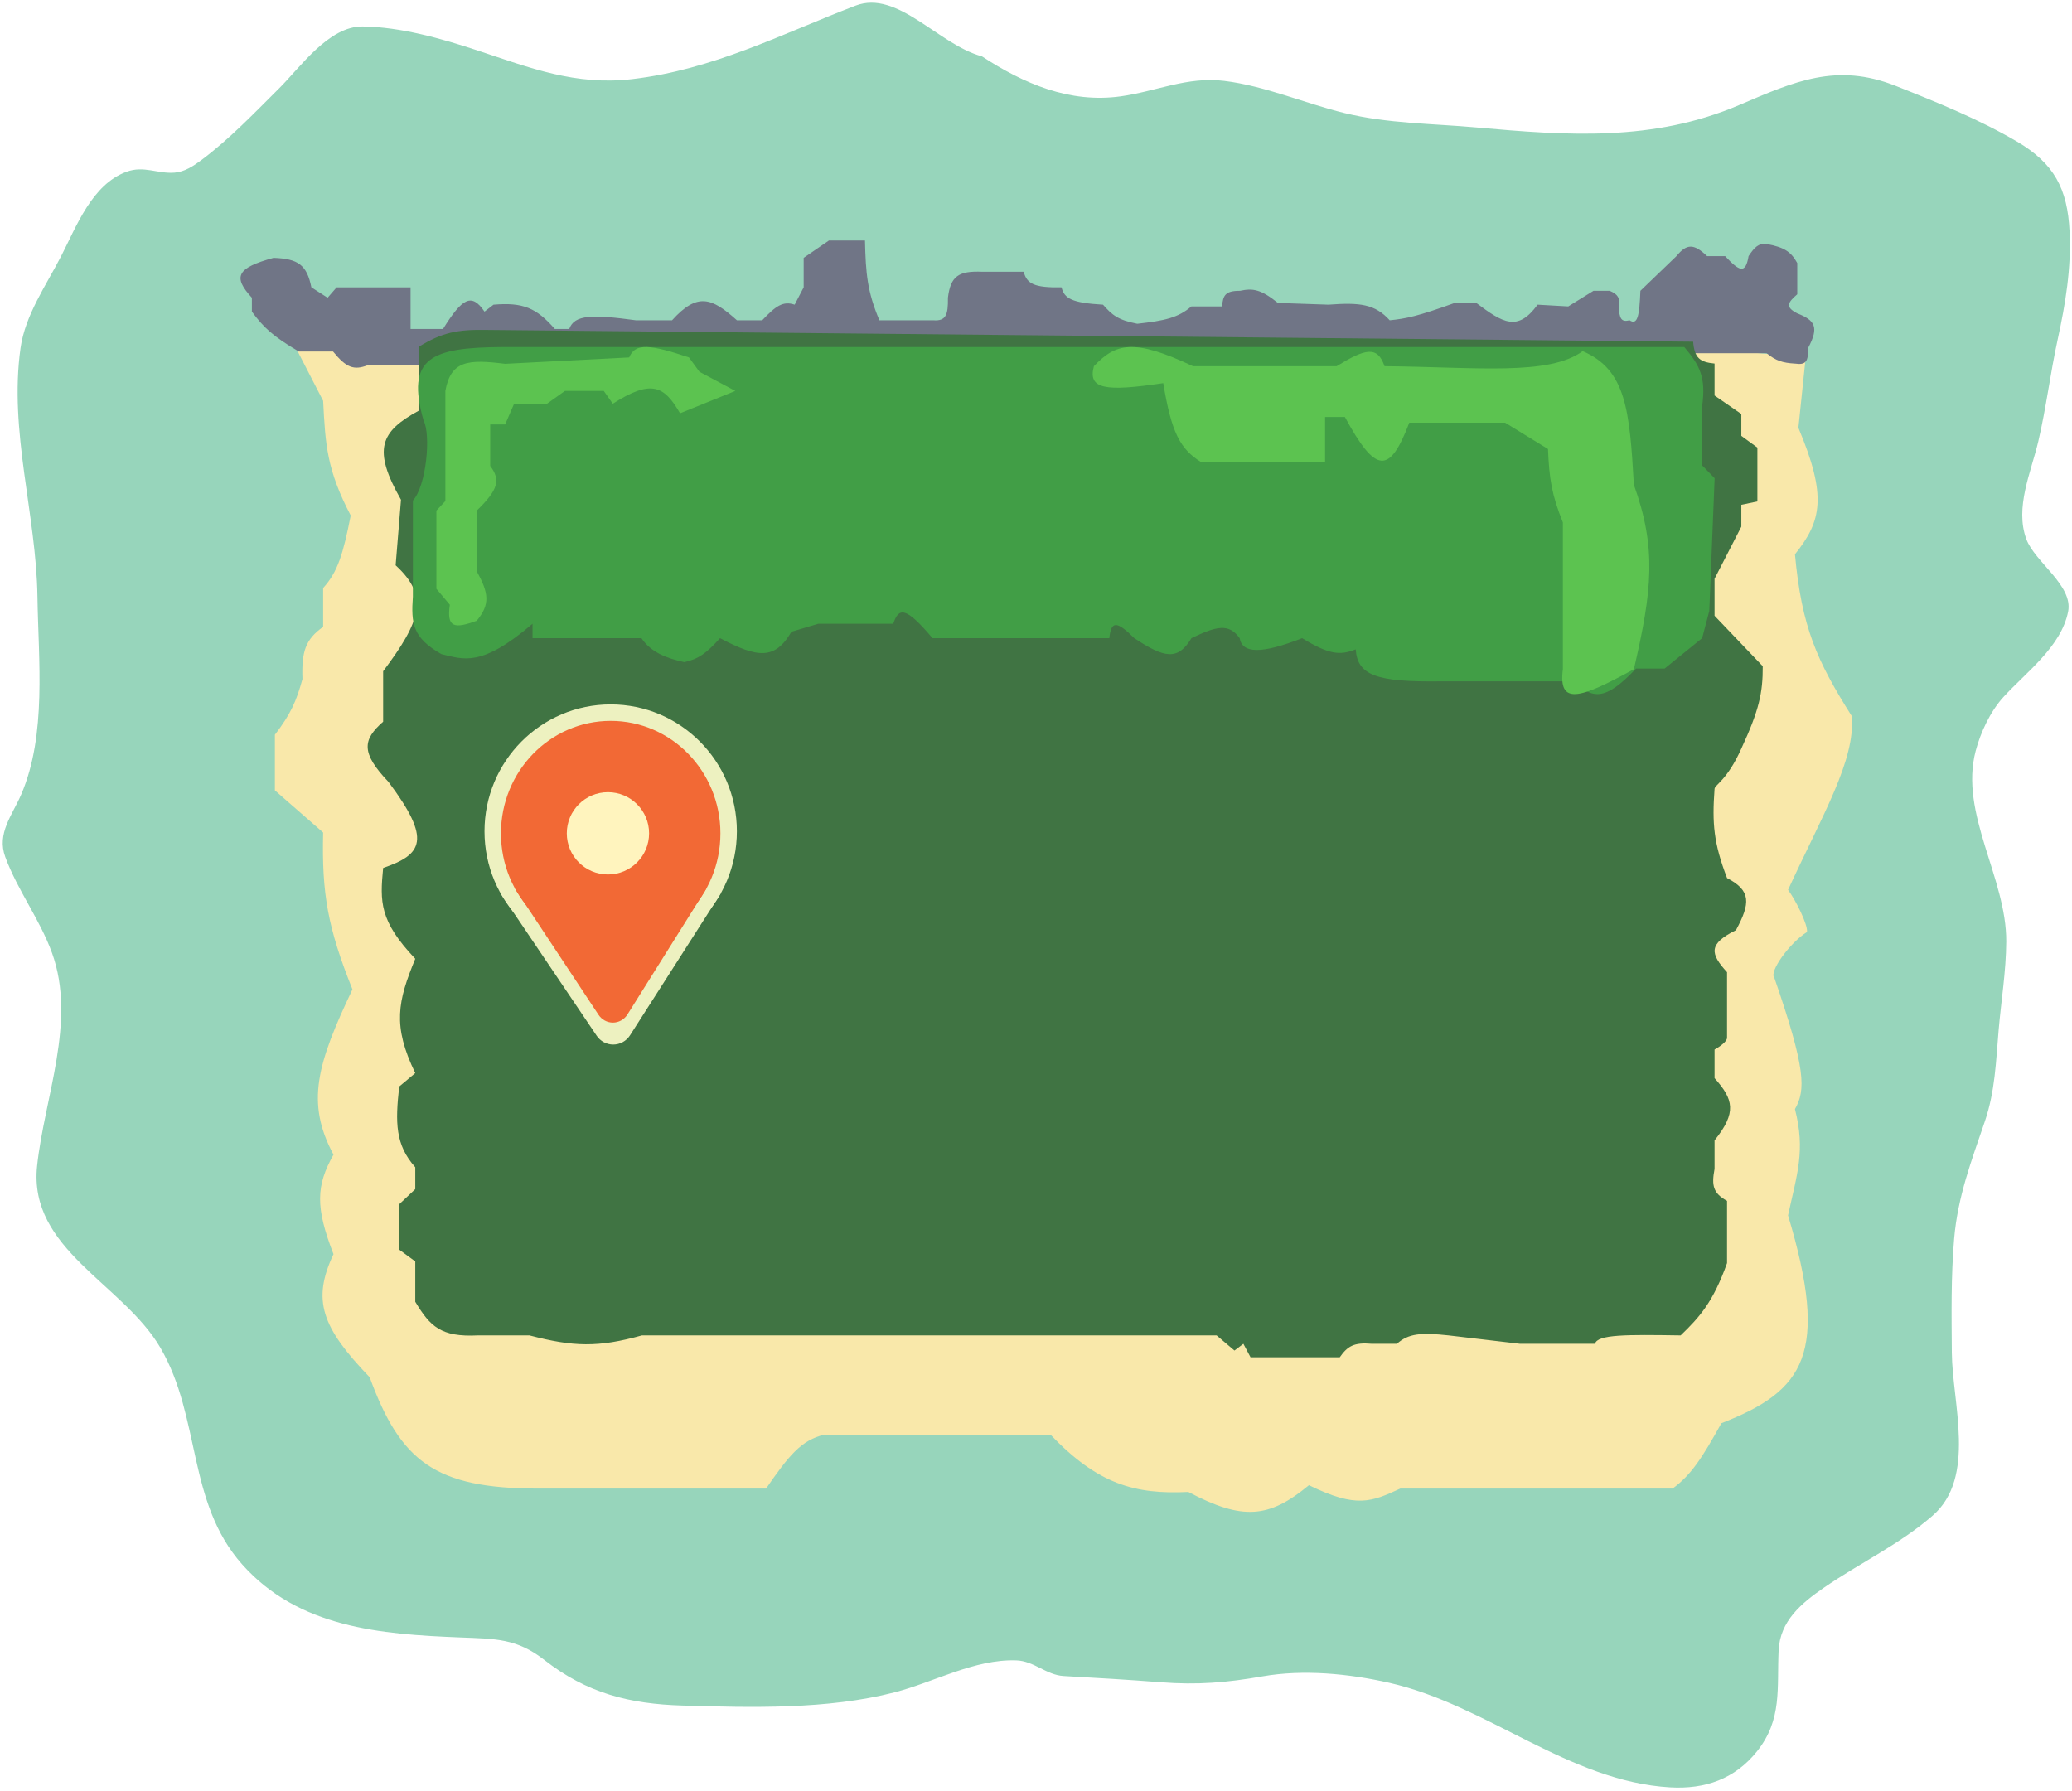
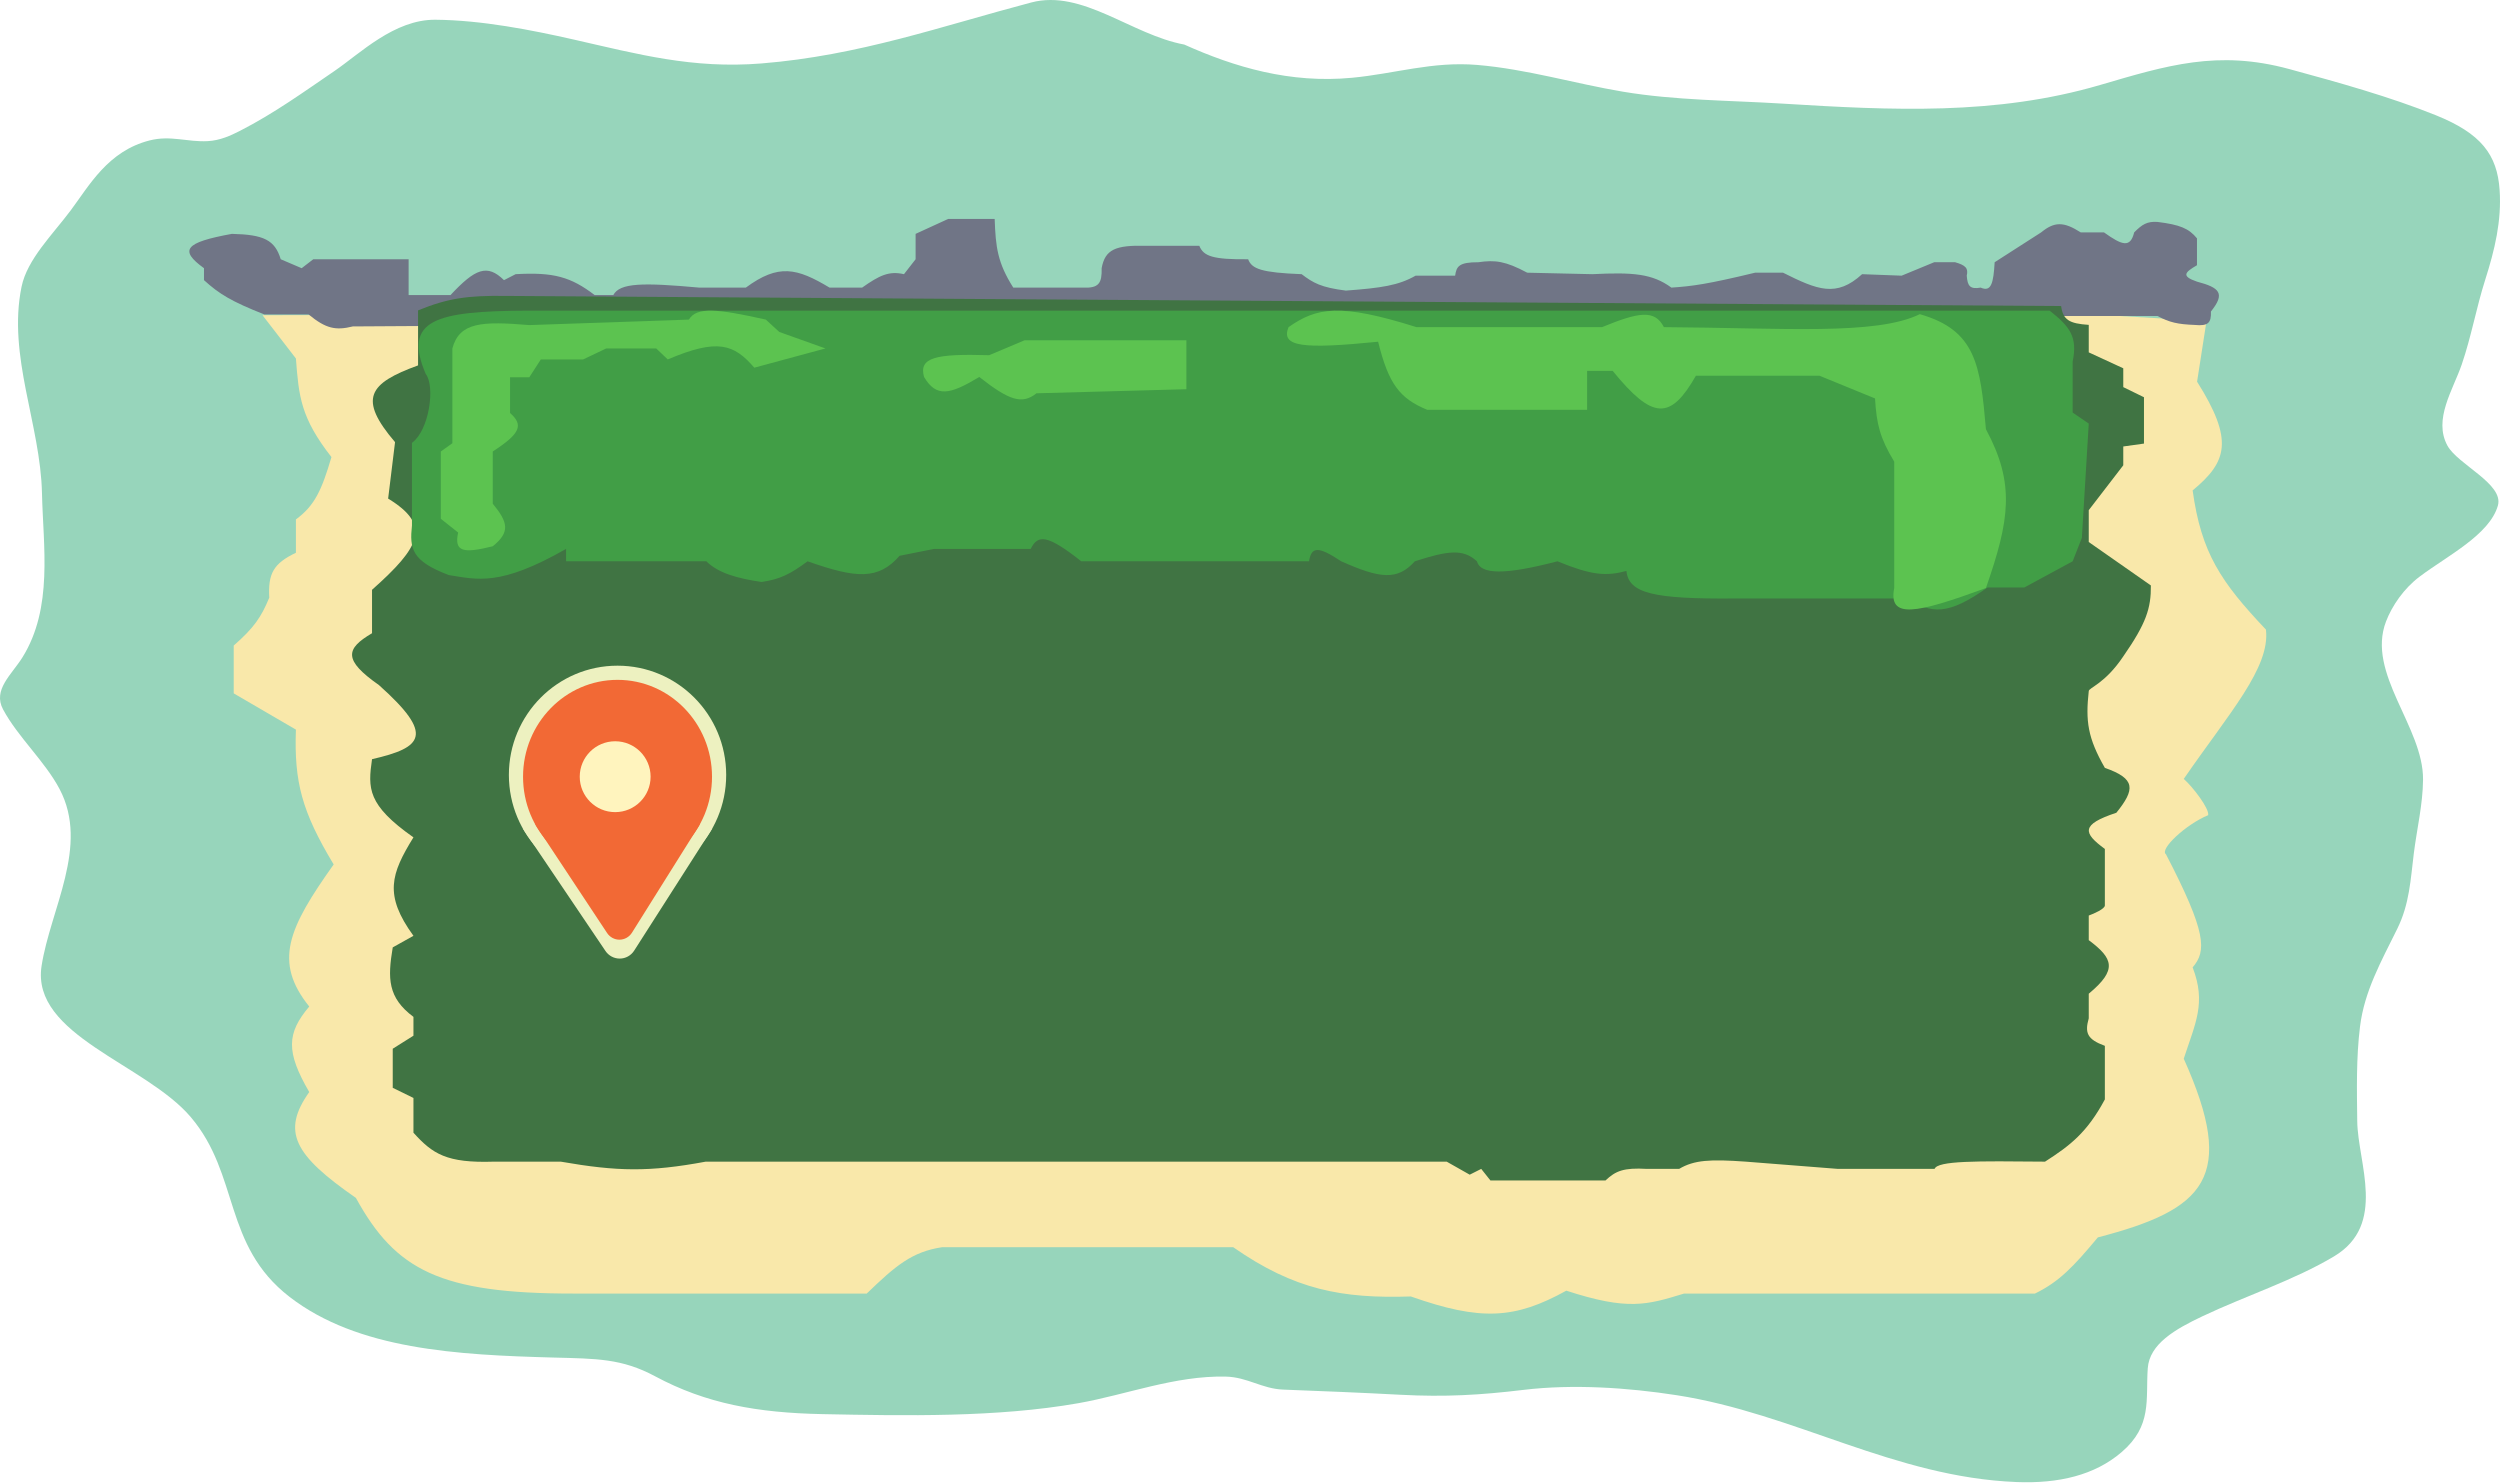
- <svg xmlns="http://www.w3.org/2000/svg" id="svg28" version="1.1" fill="none" viewBox="0 0 603 521" height="521" width="603">
-   <defs id="defs32" />
-   <path id="path2" fill="#97D5BB" d="M326.131 28.042C311.245 30.104 297.911 24.341 285.763 16.398C273.081 12.988 261.264 -3.076 248.966 1.648C227.277 9.979 207.578 20.253 184.014 23.022C167.439 24.971 154.284 19.753 138.988 14.69C128.581 11.245 116.629 7.838 105.555 7.703C95.677 7.583 87.41 19.576 81.283 25.662C74.027 32.869 66.792 40.488 58.562 46.622C56.281 48.323 53.739 50.009 50.799 50.245C45.895 50.639 41.884 48.126 36.826 49.986C26.752 53.69 22.265 65.843 17.78 74.569C13.435 83.024 7.335 91.669 5.98 101.274C2.558 125.539 10.541 149.501 10.897 173.678C11.169 192.144 13.636 213.796 6.187 231.177C3.594 237.229 -0.998 242.526 1.53 249.394C5.109 259.12 11.6 267.559 15.141 277.342C22.353 297.271 12.899 319.422 10.793 339.343C8.229 363.605 35.821 373.586 46.711 392.287C58.509 412.55 54.403 437.183 70.466 455.272C86.881 473.757 110.793 475.632 134.02 476.543C144.258 476.944 150.399 476.821 158.448 483.116C170.773 492.755 183.129 495.908 198.661 496.365C218.644 496.953 240.768 497.557 260.3 492.535C271.826 489.571 283.566 482.818 295.751 483.219C300.959 483.391 304.469 487.488 309.57 487.774C319.003 488.303 328.398 488.85 337.827 489.585C348.528 490.419 357.041 489.686 367.379 487.877C379.342 485.784 392.528 487.084 404.28 489.74C432.722 496.171 456.613 518.482 486.051 520.171C496.192 520.753 504.835 517.786 511.307 509.717C518.749 500.439 517.098 491.298 517.621 480.321C518.028 471.774 524.199 466.614 530.818 462.052C541.193 454.9 552.884 449.41 562.44 441.091C575.25 429.939 568.149 408.366 568.029 393.685C567.94 382.653 567.768 371.511 568.702 360.51C569.748 348.202 573.74 337.842 577.656 326.301C580.624 317.552 580.861 309.001 581.641 299.906C582.381 291.265 583.813 282.723 583.866 274.029C583.98 255.518 570.157 236.75 574.964 218.549C576.408 213.084 579.232 207.048 583.038 202.868C589.62 195.639 599.876 188.21 601.877 177.974C603.364 170.363 592.186 163.591 589.714 156.91C586.309 147.707 591.072 137.455 593.182 128.497C595.492 118.691 596.673 108.681 598.823 98.842C601.123 88.314 602.805 78.164 602.291 67.324C601.704 54.966 597.821 47.556 586.971 41.188C575.914 34.698 563.585 29.706 551.675 24.989C534.456 18.169 522.24 23.705 506.132 30.578C481.059 41.276 456.102 39.471 429.743 37.099C416.887 35.943 403.892 35.99 391.289 32.907C379.682 30.068 368.155 24.993 356.252 23.54C345.499 22.227 336.47 26.611 326.131 28.042Z" />
-   <path id="path4" fill="#F9E8AA" d="M94.043 116.65L86.5 102L485.257 100.454L525.5 104L523.375 124.503C531.726 144.372 530.185 151.602 522.372 161.313C524.317 182.439 528.724 192.284 538.923 208.43C539.949 221.312 530.546 236.808 520.366 258.982C522.451 261.757 526.154 269.005 525.883 271.252C520.878 274.331 514.783 282.852 516.353 284.504C525.593 311.202 525.528 317.228 522.372 322.786C525.477 334.873 522.982 341.637 520.366 353.706C532.446 394.038 525.202 404.735 500.967 414.196C495.402 424.214 492.209 429.233 486.761 433.216H431.59H407.516L407.491 433.227C399.136 437.065 394.838 439.039 380.933 432.234C369.31 441.862 361.662 442.562 345.824 434.198C330.3 434.954 319.541 431.99 305.7 417.51H239.996C233.14 419.063 229.463 423.792 222.943 433.216H156.738C126.538 433.239 116.539 425.267 107.586 400.823C93.591 386.261 90.732 378.386 97.053 364.995C91.753 351.33 91.961 345.08 97.053 336.038C88.899 320.844 92.333 309.537 102.57 287.939C95.383 270.025 93.622 260.033 94.043 242.295L80 230.025V213.829C84.609 207.777 86.206 204.201 88.025 197.632C87.731 189.497 88.946 186.069 94.043 182.417V171.129C98.287 166.466 99.86 161.247 102.068 150.025C95.125 136.727 94.696 129.512 94.043 116.65Z" />
-   <path id="path6" fill="#707586" d="M96.919 102.297C100.821 107.091 103.004 107.767 106.89 106.334L486.311 102.801H514.124C516.847 104.992 518.718 105.61 522.521 105.829C525.562 106.268 526.289 105.166 526.194 101.287C529.48 95.156 528.195 93.234 523.046 91.195C519.411 89.331 520.308 88.041 523.046 85.644V76.56C521.203 73.187 519.17 71.947 514.124 71.009C511.799 70.785 510.687 71.823 508.876 74.542C507.994 79.871 506.195 78.968 502.054 74.542H496.806C492.974 70.885 490.896 70.848 487.885 74.542L477.389 84.634C477.115 91.663 476.638 94.807 474.24 93.213C471.817 93.833 471.271 92.697 471.092 89.176C471.481 86.682 470.859 85.665 468.468 84.634H463.745L456.398 89.176L447.476 88.671C441.669 96.626 437.407 93.999 429.634 88.167H423.336C412.476 92.089 409.175 92.727 404.444 93.213C400.144 88.5 395.815 87.978 386.601 88.671L371.907 88.167C366.99 84.234 364.662 83.814 360.886 84.634C356.44 84.607 355.939 86.09 355.639 89.176H346.717C342.853 92.491 338.958 93.332 330.974 94.222C325.359 93.148 323.625 91.648 321.003 88.671C311.984 88.146 309.737 86.907 308.932 83.625C300.933 83.759 298.856 82.588 297.912 79.083H285.842C279.007 78.817 276.645 80.297 275.871 86.653C275.954 91.687 275.262 93.46 271.673 93.213H255.929C252.379 84.819 251.954 79.564 251.731 70H241.235L233.888 75.046V83.625L231.264 88.671C227.88 87.515 225.752 89.054 221.818 93.213H214.471C207.092 86.593 202.958 85.063 195.578 93.213H185.083C172.313 91.484 167.163 91.562 165.666 95.736H161.467C156.081 89.577 152.198 87.946 143.624 88.671L141.001 90.69C137.204 85.094 134.484 86.831 128.93 95.736H119.484V83.625H97.968L95.344 86.653L90.621 83.625C89.301 77.119 86.798 75.292 79.601 75.046C68.903 77.969 67.674 80.536 73.303 86.653V90.69C76.721 95.344 79.486 97.898 86.948 102.297H96.919Z" />
-   <path id="path8" fill="#5CC350" d="M295 127.554V111H258.758L250.803 116.058C238.743 115.516 235.003 116.833 236.217 123.416C238.981 130.406 241.981 129.437 248.593 123.416C255.299 131.354 258.163 132.821 261.41 128.934L295 127.554Z" />
-   <path id="path10" fill="#407443" d="M121.893 119.505V100.91C128.618 96.796 132.998 95.857 141.629 96.017L492.742 99.442C493.134 104.091 494.589 105.388 498.975 105.803V115.101L506.766 120.483V126.845L511.441 130.27V145.929L506.766 146.908V153.269L498.975 168.438V179.204L512.999 193.884C513.038 201.588 511.969 206.637 506.766 217.861C502.611 227.158 498.975 228.431 498.975 229.605C498.242 239.68 498.71 245.35 502.611 255.54C509.626 259.211 509.458 262.809 505.208 270.709C497.108 274.725 497.686 277.526 502.611 282.942V302.026C502.611 303.201 500.187 304.799 498.975 305.452V313.771C504.51 319.963 505.5 323.771 498.975 331.876V340.195C498.051 345.101 498.593 347.274 502.611 349.492V367.597C498.583 378.846 494.743 383.221 489.107 388.639C473.496 388.409 464.889 388.309 464.176 391.085H442.361L421.585 388.639C413.53 387.777 409.928 388.056 406.522 391.085H399.251C393.99 390.62 392.18 391.771 389.902 395H363.932L361.854 391.085L359.257 393.043L354.063 388.639H186.817C174.036 392.195 166.875 391.971 154.095 388.639H139.032C128.328 389.175 125.179 386.027 120.853 378.852V367.108L116.179 363.683V350.471L120.853 346.067V339.705C115.027 333.186 115.012 326.707 116.179 316.217L120.853 312.302C114.142 298.471 115.774 291.389 120.853 279.028C110.398 268.016 110.565 262.456 111.504 252.604C122.972 248.65 125.704 244.448 113.062 227.556C104.983 219.067 105.513 215.302 111.504 210.032V195.352C122.459 180.754 124.988 173.54 115.14 164.524L116.699 145.44C108.308 130.716 110.717 125.598 121.893 119.505Z" />
-   <path id="path12" fill="#419E46" d="M466.78 101H490.165C494.741 106.401 496.513 109.84 495.362 118.223V135.446L499 139.17L497.441 177.805L495.362 185.719L484.449 194.563H476.135C467.101 204.127 463.48 203.432 457.946 198.287H418.971C400.604 198.514 395.062 196.541 394.546 188.977C389.933 190.828 386.69 190.465 378.956 185.719C367.031 190.398 361.571 190.214 360.768 185.719C357.603 181.323 354.067 182.205 346.737 185.719C342.791 192.328 338.837 191.52 330.107 185.719C324.803 180.454 323.382 180.813 322.832 185.719H271.385C263.558 176.476 261.565 176.708 259.952 181.529H238.126L230.331 183.857C225.507 192.105 220.519 191.509 209.544 185.719C205.576 190.111 203.316 191.793 199.151 192.701C193.971 191.578 189.395 189.809 186.679 185.719H154.979V181.529C139.989 194.354 134.885 191.854 128.475 190.373C120.073 185.597 119.605 181.465 120.161 173.616V160.117V145.687C124.136 141.328 125.422 126.418 123.279 122.412C118.041 104.101 125.489 101.127 146.144 101H466.78Z" />
-   <path id="path14" fill="#5CC350" d="M475.496 141.08C482.135 159.553 480.833 171.793 475.496 194.758C459.611 203.492 453.477 205.294 454.831 194.758V152.035C451.595 144.026 450.852 139.306 450.506 130.674L438.012 123.006H410.139C404.393 138.115 400.383 137.918 391.397 121.362H385.63V134.508H349.588C343.408 130.665 340.909 125.861 338.535 111.503C321.639 114.026 316.52 113.292 318.352 106.574C324.678 99.938 329.841 98.386 347.185 106.574H388.994C397.301 101.46 400.869 100.546 402.931 106.574C429.96 106.829 450.721 109.417 460.598 102.192C473.213 107.596 474.25 119.313 475.496 141.08Z" />
-   <path id="path16" fill="#EDF1C0" d="M214.452 241.929C214.452 262.324 198.009 278.857 177.726 278.857C157.443 278.857 141 262.324 141 241.929C141 221.533 157.443 205 177.726 205C198.009 205 214.452 221.533 214.452 241.929Z" />
-   <path id="path18" fill="#EDF1C0" d="M209.763 260L183.348 301.317C182.279 302.989 180.438 304 178.461 304C176.535 304 174.734 303.04 173.653 301.438L145.688 260H209.763Z" />
-   <path id="path20" fill="#F26935" d="M209.661 242.549C209.661 260.642 195.363 275.309 177.726 275.309C160.088 275.309 145.79 260.642 145.79 242.549C145.79 224.457 160.088 209.79 177.726 209.79C195.363 209.79 209.661 224.457 209.661 242.549Z" />
-   <path id="path22" fill="#F26935" d="M205.584 258.581L182.615 295.233C181.685 296.716 180.084 297.613 178.365 297.613C176.69 297.613 175.124 296.762 174.184 295.34L149.867 258.581H205.584Z" />
-   <circle id="circle24" fill="#FFF4BE" r="11.976" cy="242.524" cx="176.927" />
-   <path id="path26" fill="#5CC350" d="M178.33 117.489C189.623 110.304 193.302 112.3 197.905 120.275L214 113.774L203.56 108.202L200.515 104.023C189.388 100.314 184.835 99.683 183.115 104.023L147.01 105.88C136.234 104.527 131.213 104.907 129.61 113.774V145.815L127 148.601V171.354L130.915 175.998C129.962 182.593 132.108 183.102 138.745 180.641C142.72 175.84 142.234 172.587 138.745 166.246V148.601C145.006 142.529 145.748 139.675 142.66 135.599V123.526H147.01L149.62 117.489H159.19L164.41 113.774H175.72L178.33 117.489Z" />
+ <svg xmlns="http://www.w3.org/2000/svg" width="845" height="501" viewBox="0 0 845 501" fill="none">
+   <path d="M456.972 26.289C436.063 28.277 417.334 22.719 400.271 15.058C382.458 11.769 365.859 -3.724 348.585 0.832C318.121 8.867 290.451 18.776 257.354 21.447C234.071 23.326 215.594 18.294 194.109 13.411C179.491 10.088 162.704 6.802 147.149 6.672C133.274 6.556 121.661 18.123 113.055 23.992C102.863 30.943 92.702 38.292 81.142 44.208C77.938 45.848 74.368 47.474 70.238 47.702C63.349 48.082 57.716 45.659 50.611 47.453C36.46 51.025 30.158 62.746 23.859 71.162C17.756 79.317 9.188 87.655 7.285 96.919C2.478 120.321 13.691 143.432 14.191 166.75C14.572 184.559 18.039 205.442 7.576 222.206C3.933 228.043 -2.518 233.151 1.033 239.776C6.061 249.156 15.179 257.295 20.152 266.73C30.283 285.951 17.003 307.315 14.046 326.528C10.444 349.928 49.2 359.555 64.495 377.592C81.067 397.134 75.3 420.892 97.862 438.338C120.918 456.167 154.506 457.975 187.131 458.854C201.511 459.241 210.138 459.122 221.443 465.193C238.755 474.49 256.11 477.53 277.926 477.971C305.995 478.538 337.071 479.121 364.505 474.277C380.695 471.419 397.185 464.905 414.301 465.293C421.615 465.458 426.546 469.409 433.71 469.685C446.961 470.195 460.156 470.723 473.401 471.432C488.431 472.236 500.389 471.53 514.91 469.785C531.714 467.766 550.235 469.02 566.741 471.582C606.691 477.784 640.249 499.303 681.598 500.932C695.842 501.493 707.983 498.631 717.073 490.849C727.526 481.901 725.207 473.084 725.941 462.497C726.513 454.254 735.181 449.278 744.478 444.877C759.051 437.98 775.473 432.685 788.895 424.662C806.888 413.905 796.913 393.099 796.746 378.939C796.62 368.3 796.378 357.554 797.691 346.944C799.16 335.072 804.767 325.081 810.267 313.95C814.436 305.512 814.769 297.265 815.864 288.493C816.905 280.158 818.915 271.921 818.99 263.535C819.15 245.682 799.734 227.58 806.487 210.026C808.514 204.756 812.481 198.934 817.827 194.902C827.071 187.93 841.478 180.766 844.288 170.893C846.377 163.552 830.677 157.021 827.205 150.577C822.422 141.702 829.111 131.813 832.075 123.174C835.32 113.716 836.979 104.062 839.999 94.573C843.23 84.419 845.592 74.629 844.869 64.174C844.046 52.256 838.591 45.109 823.352 38.967C807.821 32.708 790.504 27.893 773.774 23.344C749.588 16.766 732.43 22.106 709.803 28.735C674.586 39.052 639.53 37.311 602.506 35.024C584.449 33.908 566.196 33.954 548.495 30.981C532.191 28.242 516 23.347 499.28 21.946C484.176 20.68 471.495 24.908 456.972 26.289Z" fill="#97D5BB" />
+   <path d="M100.019 121.17L88.729 106.544L685.561 105L745.794 108.54L742.613 129.01C755.112 148.848 752.807 156.066 741.112 165.761C744.023 186.854 750.62 196.682 765.885 212.802C767.421 225.664 753.347 241.135 738.109 263.273C741.231 266.043 746.773 273.28 746.367 275.524C738.876 278.598 729.754 287.104 732.104 288.754C745.933 315.41 745.836 321.426 741.112 326.975C745.759 339.042 742.025 345.795 738.109 357.845C756.191 398.112 745.347 408.791 709.075 418.238C700.745 428.239 695.966 433.251 687.813 437.227H605.236H569.203L569.165 437.238C556.66 441.07 550.228 443.041 529.416 436.247C512.02 445.859 500.573 446.558 476.868 438.207C453.632 438.962 437.528 436.003 416.812 421.547H318.471C308.21 423.097 302.706 427.818 292.948 437.227H193.856C148.655 437.249 133.689 429.291 120.288 404.886C99.341 390.348 95.064 382.485 104.524 369.115C96.591 355.473 96.903 349.232 104.524 340.205C92.32 325.035 97.46 313.747 112.781 292.184C102.025 274.298 99.389 264.322 100.019 246.613L79 234.363V218.192C85.898 212.15 88.289 208.58 91.011 202.022C90.571 193.9 92.39 190.477 100.019 186.832V175.561C106.371 170.905 108.725 165.695 112.03 154.491C101.639 141.215 100.996 134.011 100.019 121.17Z" fill="#F9E8AA" />
+   <path d="M104.319 106.297C110.164 111.091 113.434 111.767 119.254 110.334L687.557 106.801H729.217C733.295 108.992 736.097 109.61 741.793 109.829C746.349 110.268 747.437 109.166 747.296 105.287C752.217 99.156 750.291 97.234 742.579 95.195C737.136 93.331 738.479 92.041 742.579 89.644V80.56C739.819 77.187 736.775 75.947 729.217 75.009C725.733 74.785 724.069 75.823 721.356 78.542C720.034 83.871 717.34 82.968 711.138 78.542H703.278C697.538 74.885 694.425 74.848 689.915 78.542L674.194 88.634C673.783 95.663 673.07 98.807 669.478 97.213C665.848 97.833 665.03 96.697 664.762 93.176C665.346 90.682 664.413 89.665 660.832 88.634H653.757L642.753 93.176L629.39 92.671C620.692 100.626 614.309 97.999 602.665 92.167H593.233C576.966 96.089 572.022 96.727 564.935 97.213C558.495 92.5 552.011 91.978 538.21 92.671L516.201 92.167C508.837 88.234 505.35 87.814 499.695 88.634C493.034 88.607 492.285 90.09 491.834 93.176H478.472C472.683 96.491 466.85 97.332 454.891 98.222C446.481 97.148 443.884 95.648 439.956 92.671C426.447 92.146 423.082 90.907 421.877 87.625C409.896 87.759 406.784 86.588 405.37 83.083H387.291C377.054 82.817 373.516 84.297 372.357 90.653C372.481 95.687 371.445 97.46 366.069 97.213H342.487C337.17 88.819 336.534 83.564 336.199 74H320.479L309.474 79.046V87.625L305.544 92.671C300.476 91.515 297.287 93.054 291.395 97.213H280.391C269.339 90.593 263.146 89.063 252.093 97.213H236.373C217.246 95.484 209.532 95.562 207.289 99.736H201.001C192.934 93.577 187.118 91.946 174.276 92.671L170.346 94.69C164.659 89.094 160.586 90.831 152.267 99.736H138.118V87.625H105.891L101.961 90.653L94.886 87.625C92.909 81.119 89.16 79.292 78.38 79.046C62.357 81.969 60.516 84.536 68.948 90.653V94.69C74.067 99.344 78.208 101.898 89.385 106.297H104.319Z" fill="#707586" />
+   <path d="M141.302 123.505V104.91C151.374 100.796 157.933 99.857 170.859 100.017L696.664 103.442C697.251 108.091 699.429 109.388 705.997 109.803V119.101L717.665 124.483V130.845L724.665 134.27V149.929L717.665 150.908V157.269L705.997 172.438V183.204L726.998 197.884C727.057 205.588 725.455 210.637 717.665 221.861C711.442 231.158 705.997 232.431 705.997 233.605C704.899 243.68 705.6 249.35 711.442 259.54C721.948 263.211 721.696 266.809 715.331 274.709C703.202 278.725 704.066 281.526 711.442 286.942V306.026C711.442 307.201 707.812 308.799 705.997 309.452V317.771C714.286 323.963 715.768 327.771 705.997 335.876V344.195C704.613 349.101 705.426 351.274 711.442 353.492V371.597C705.411 382.846 699.659 387.221 691.219 392.639C667.842 392.409 654.952 392.309 653.884 395.085H621.215L590.103 392.639C578.04 391.777 572.647 392.056 567.546 395.085H556.656C548.778 394.62 546.068 395.771 542.656 399H503.765L500.653 395.085L496.764 397.043L488.986 392.639H238.529C219.389 396.195 208.665 395.971 189.526 392.639H166.969C150.939 393.175 146.224 390.027 139.746 382.852V371.108L132.746 367.683V354.471L139.746 350.067V343.705C131.021 337.186 130.998 330.707 132.746 320.217L139.746 316.302C129.696 302.471 132.139 295.389 139.746 283.028C124.089 272.016 124.339 266.456 125.745 256.604C142.919 252.65 147.01 248.448 128.079 231.556C115.98 223.067 116.774 219.302 125.745 214.032V199.352C142.151 184.754 145.938 177.54 131.19 168.524L133.524 149.44C120.958 134.716 124.566 129.598 141.302 123.505Z" fill="#407443" />
+   <path d="M657.798 105H692.783C699.628 110.401 702.279 113.84 700.558 122.223V139.446L706 143.17L703.668 181.805L700.558 189.719L684.231 198.563H671.792C658.277 208.127 652.861 207.432 644.582 202.287H586.273C558.796 202.514 550.505 200.541 549.733 192.977C542.831 194.828 537.979 194.465 526.41 189.719C508.569 194.398 500.4 194.214 499.199 189.719C494.464 185.323 489.174 186.205 478.208 189.719C472.304 196.328 466.389 195.52 453.33 189.719C445.395 184.454 443.268 184.813 442.445 189.719H365.478C353.769 180.476 350.788 180.708 348.374 185.529H315.721L304.06 187.857C296.844 196.105 289.381 195.509 272.962 189.719C267.025 194.111 263.644 195.793 257.413 196.701C249.664 195.578 242.818 193.809 238.754 189.719H191.33V185.529C168.904 198.354 161.269 195.854 151.68 194.373C139.11 189.597 138.409 185.465 139.241 177.616V164.117V149.687C145.187 145.328 147.111 130.418 143.905 126.412C136.07 108.101 147.211 105.127 178.113 105H657.798Z" fill="#419E46" />
+   <path d="M671.243 145.08C681.203 163.553 679.249 175.793 671.243 198.758C647.416 207.492 638.215 209.294 640.247 198.758V156.035C635.392 148.026 634.279 143.306 633.759 134.674L615.017 127.006H573.208C564.59 142.115 558.574 141.918 545.095 125.362H536.445V138.508H482.382C473.112 134.665 469.363 129.861 465.803 115.503C440.459 118.026 432.78 117.292 435.528 110.574C445.017 103.938 452.762 102.387 478.778 110.574H541.492C553.951 105.46 559.303 104.546 562.396 110.574C602.94 110.829 634.081 113.417 648.897 106.192C667.819 111.596 669.374 123.313 671.243 145.08Z" fill="#5CC350" />
+   <path d="M245.452 261.929C245.452 282.324 229.009 298.857 208.726 298.857C188.443 298.857 172 282.324 172 261.929C172 241.533 188.443 225 208.726 225C229.009 225 245.452 241.533 245.452 261.929Z" fill="#EDF1C0" />
+   <path d="M240.763 280L214.348 321.317C213.279 322.989 211.438 324 209.461 324C207.535 324 205.734 323.04 204.653 321.438L176.688 280H240.763Z" fill="#EDF1C0" />
+   <path d="M240.661 262.55C240.661 280.642 226.363 295.309 208.726 295.309C191.088 295.309 176.79 280.642 176.79 262.55C176.79 244.457 191.088 229.79 208.726 229.79C226.363 229.79 240.661 244.457 240.661 262.55Z" fill="#F26935" />
+   <path d="M236.584 278.581L213.615 315.233C212.685 316.716 211.084 317.613 209.365 317.613C207.69 317.613 206.124 316.762 205.184 315.34L180.867 278.581H236.584Z" fill="#F26935" />
+   <circle cx="207.927" cy="262.524" r="11.976" fill="#FFF4BE" />
+   <path d="M401 131.554V115H346.33L334.329 120.058C316.137 119.516 310.496 120.833 312.328 127.416C316.496 134.406 321.023 133.437 330.996 127.416C341.112 135.354 345.432 136.821 350.33 132.934L401 131.554Z" fill="#5CC350" />
+   <path d="M225.7 121.489C242.575 114.304 248.072 116.3 254.95 124.275L279 117.774L263.4 112.202L258.85 108.023C242.223 104.314 235.42 103.683 232.85 108.023L178.9 109.88C162.797 108.527 155.295 108.907 152.9 117.774V149.815L149 152.601V175.354L154.85 179.998C153.426 186.593 156.632 187.102 166.55 184.641C172.49 179.84 171.764 176.587 166.55 170.246V152.601C175.906 146.529 177.015 143.675 172.4 139.599V127.526H178.9L182.8 121.489H197.1L204.9 117.774H221.8L225.7 121.489Z" fill="#5CC350" />
</svg>
